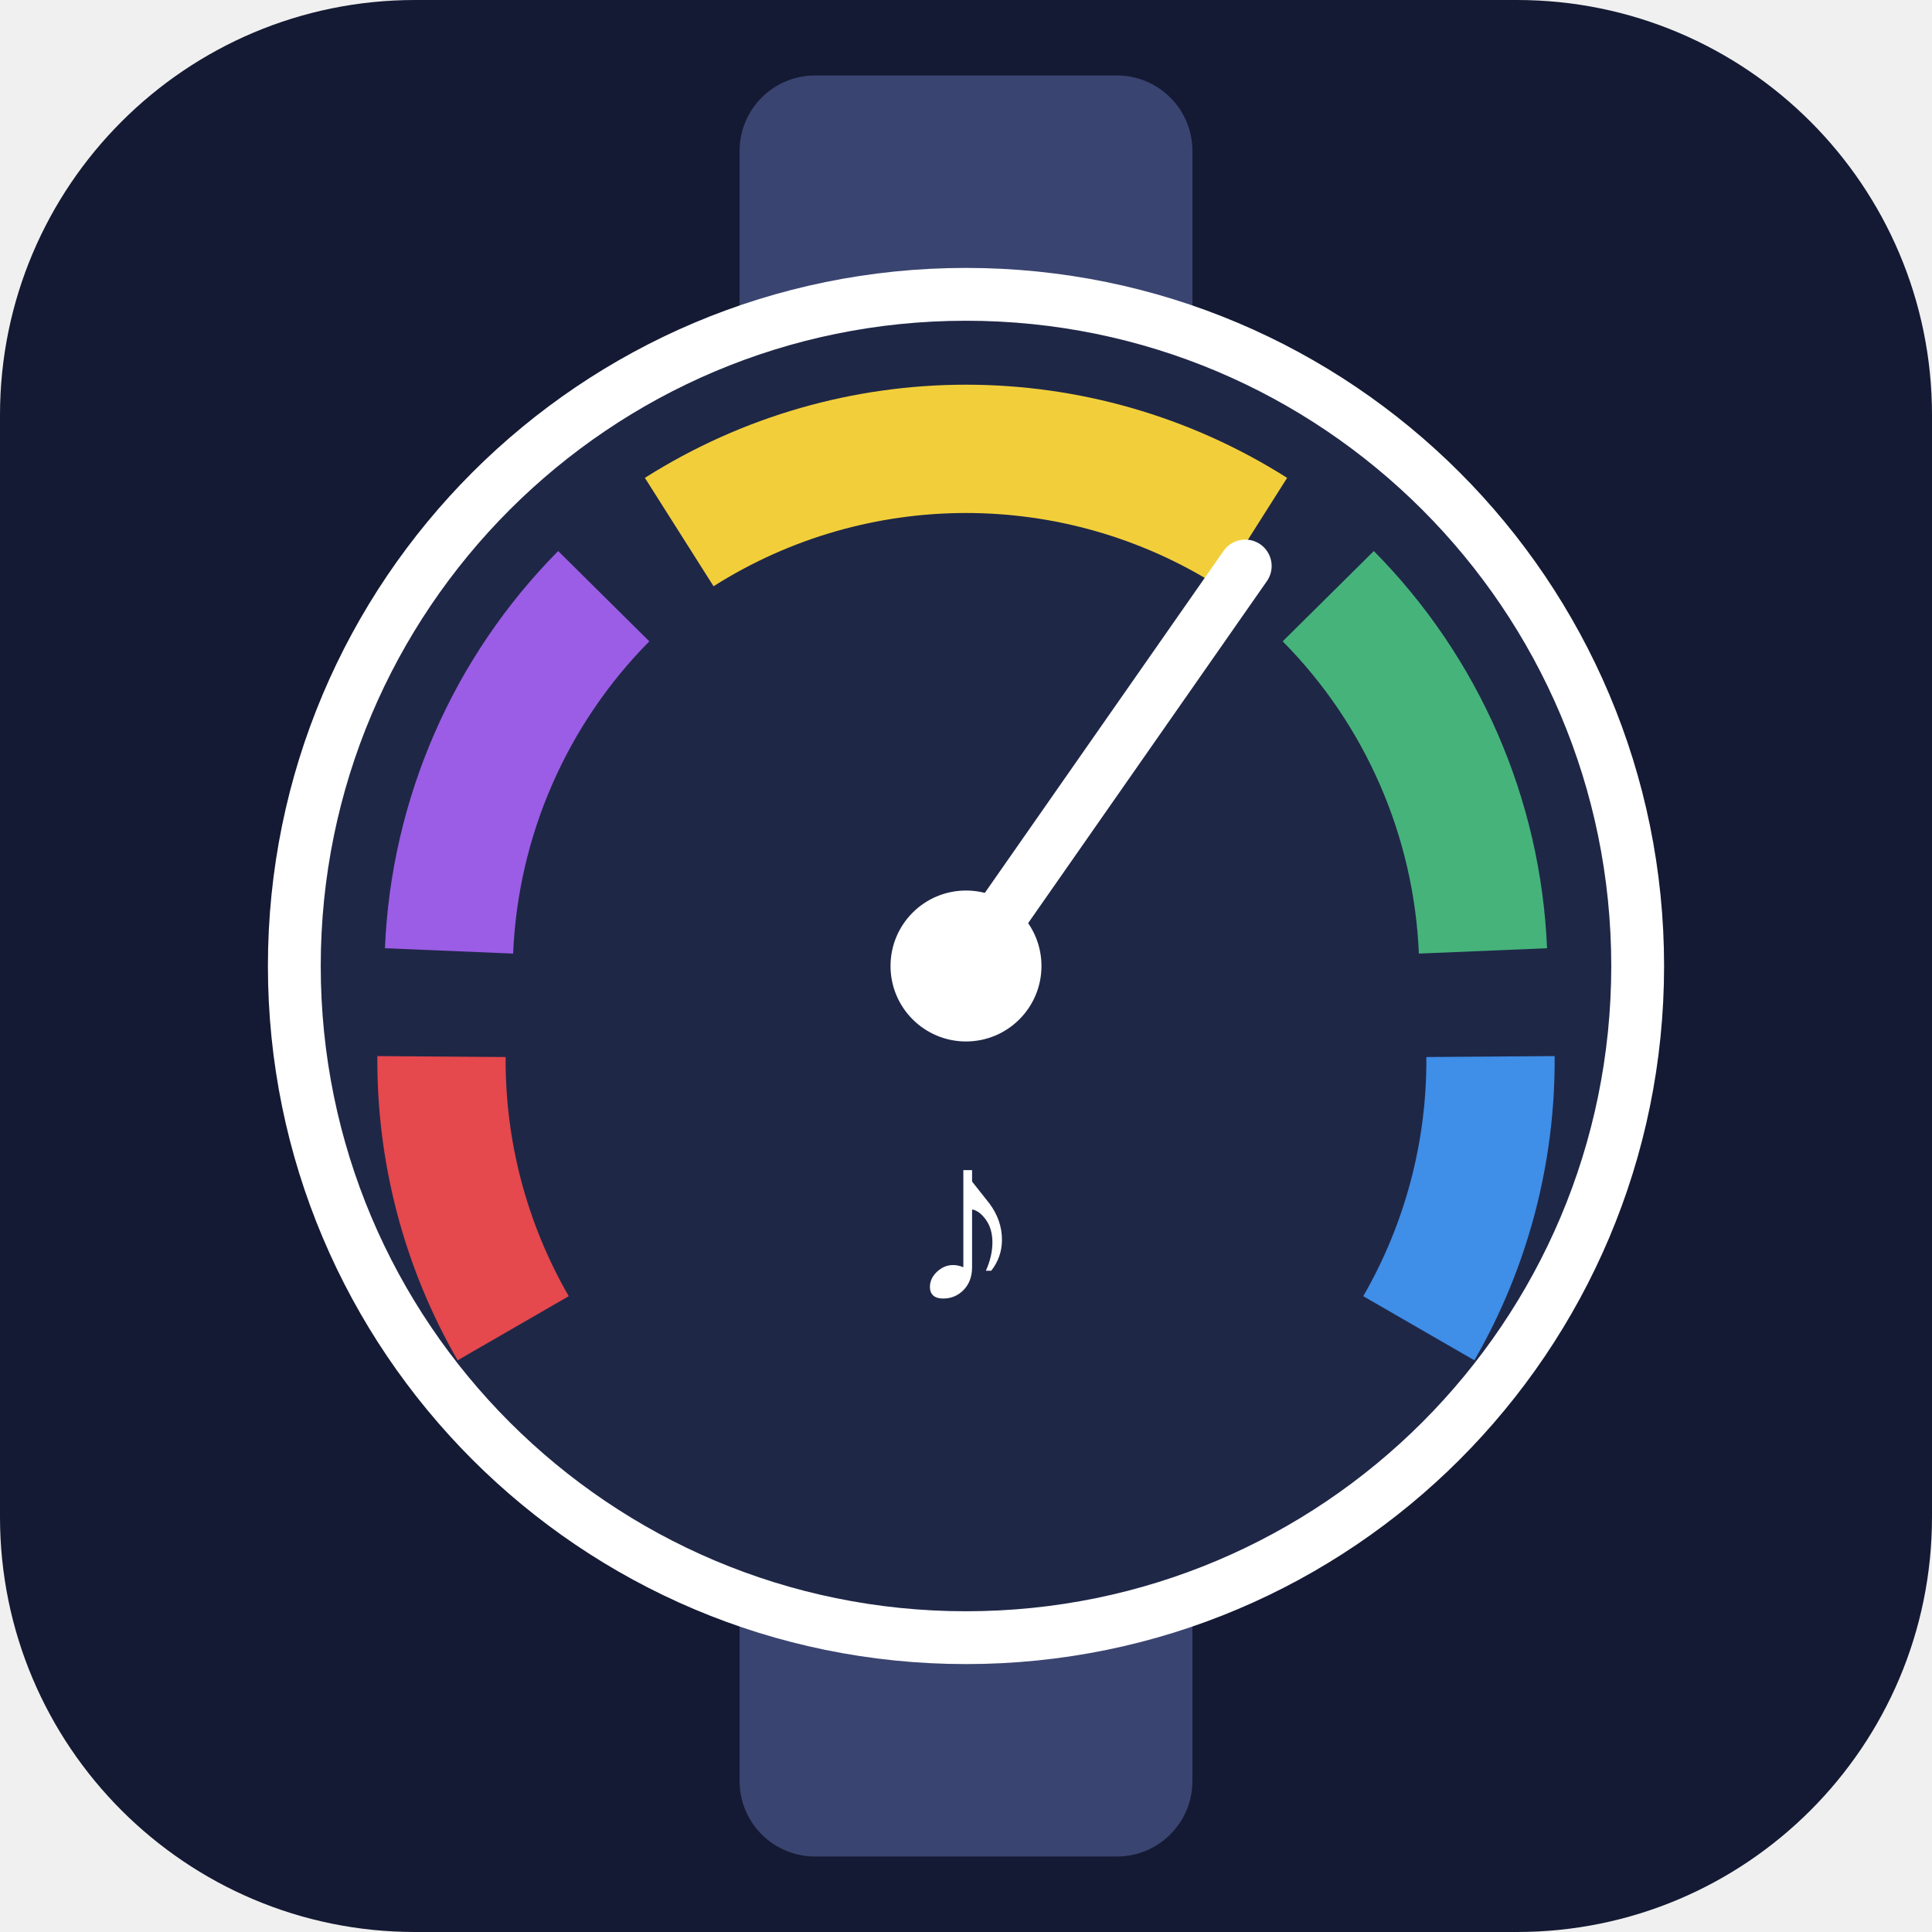
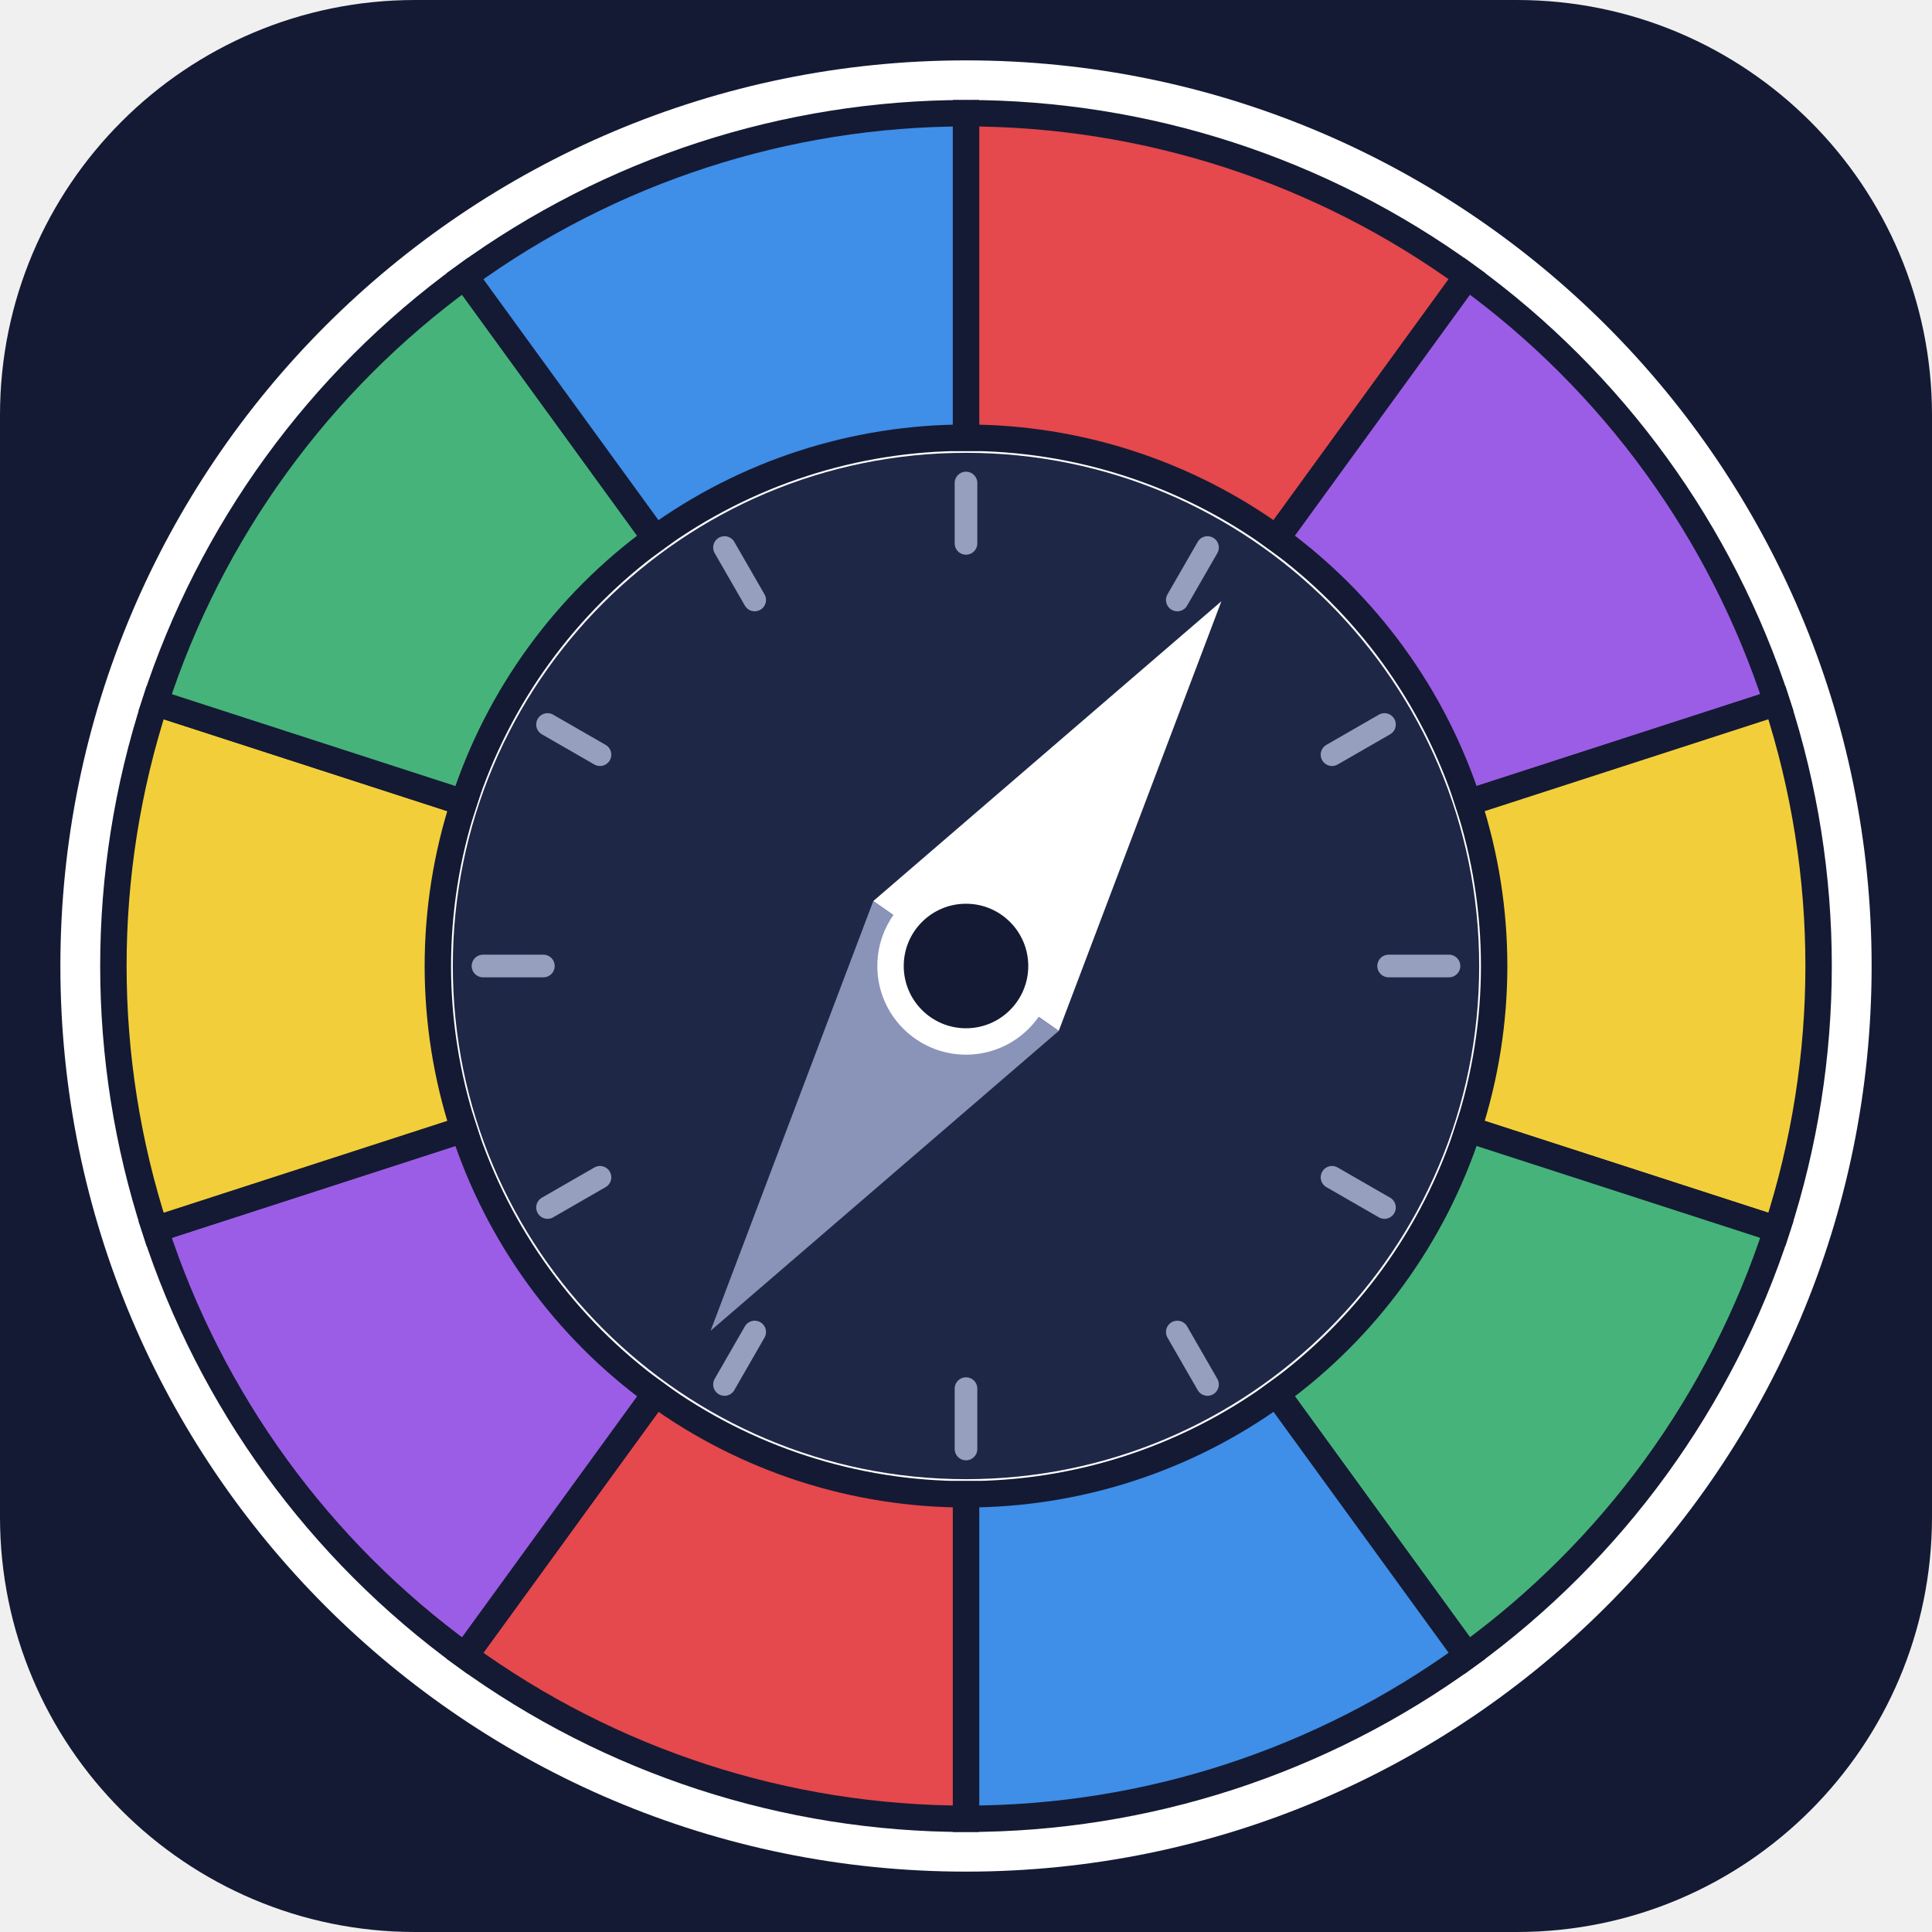
<svg xmlns="http://www.w3.org/2000/svg" viewBox="0 0 512 512">
  <rect width="512" height="512" rx="110" fill="#141a33" />
-   <rect x="196" y="20" width="120" height="90" rx="20" fill="#3a4470" />
-   <rect x="196" y="402" width="120" height="90" rx="20" fill="#3a4470" />
-   <circle cx="256" cy="256" r="178" fill="#1f2747" stroke="#fff" stroke-width="14" />
-   <g fill="none" stroke-width="34" stroke-linecap="butt">
-     <path d="M136 352 A142 142 0 0 1 117 280" stroke="#e5484d" />
-     <path d="M119 252 A142 142 0 0 1 160 158" stroke="#9b5de5" />
-     <path d="M180 141 A142 142 0 0 1 332 141" stroke="#f2cf3a" />
-     <path d="M352 158 A142 142 0 0 1 393 252" stroke="#46b37b" />
-     <path d="M395 280 A142 142 0 0 1 376 352" stroke="#3f8ee8" />
+   <circle cx="256" cy="256" r="240" fill="#ffffff" />
+   <path d="M256.0 30.0 A226 226 0 0 1 388.8 73.2 L338.3 142.7 A140 140 0 0 0 256.0 116.0 Z" fill="#e5484d" stroke="#141a33" stroke-width="7" />
+   <path d="M388.8 73.2 A226 226 0 0 1 470.9 186.2 L389.1 212.7 A140 140 0 0 0 338.3 142.7 Z" fill="#9b5de5" stroke="#141a33" stroke-width="7" />
+   <path d="M470.9 186.2 A226 226 0 0 1 470.9 325.8 L389.1 299.3 A140 140 0 0 0 389.1 212.7 Z" fill="#f2cf3a" stroke="#141a33" stroke-width="7" />
+   <path d="M470.9 325.8 A226 226 0 0 1 388.8 438.8 L338.3 369.3 A140 140 0 0 0 389.1 299.3 Z" fill="#46b37b" stroke="#141a33" stroke-width="7" />
+   <path d="M388.8 438.8 A226 226 0 0 1 256.0 482.0 L256.0 396.0 A140 140 0 0 0 338.3 369.3 Z" fill="#3f8ee8" stroke="#141a33" stroke-width="7" />
+   <path d="M256.0 482.0 A226 226 0 0 1 123.2 438.8 L173.7 369.3 A140 140 0 0 0 256.0 396.0 Z" fill="#e5484d" stroke="#141a33" stroke-width="7" />
+   <path d="M123.2 438.8 A226 226 0 0 1 41.1 325.8 L122.9 299.3 A140 140 0 0 0 173.7 369.3 Z" fill="#9b5de5" stroke="#141a33" stroke-width="7" />
+   <path d="M41.1 325.8 A226 226 0 0 1 41.1 186.2 L122.9 212.7 A140 140 0 0 0 122.9 299.3 Z" fill="#f2cf3a" stroke="#141a33" stroke-width="7" />
+   <path d="M41.1 186.2 A226 226 0 0 1 123.2 73.2 L173.7 142.7 A140 140 0 0 0 122.9 212.7 Z" fill="#46b37b" stroke="#141a33" stroke-width="7" />
+   <path d="M123.2 73.2 A226 226 0 0 1 256.0 30.0 L256.0 116.0 A140 140 0 0 0 173.7 142.7 Z" fill="#3f8ee8" stroke="#141a33" stroke-width="7" />
+   <circle cx="256" cy="256" r="136" fill="#1f2747" />
+   <line x1="256.0" y1="128.0" x2="256.0" y2="144.0" stroke="#c9d1f0" stroke-width="6" stroke-linecap="round" opacity=".7" />
+   <line x1="320.0" y1="145.1" x2="312.0" y2="159.0" stroke="#c9d1f0" stroke-width="6" stroke-linecap="round" opacity=".7" />
+   <line x1="366.9" y1="192.0" x2="353.0" y2="200.0" stroke="#c9d1f0" stroke-width="6" stroke-linecap="round" opacity=".7" />
+   <line x1="384.0" y1="256.0" x2="368.0" y2="256.0" stroke="#c9d1f0" stroke-width="6" stroke-linecap="round" opacity=".7" />
+   <line x1="366.9" y1="320.0" x2="353.0" y2="312.0" stroke="#c9d1f0" stroke-width="6" stroke-linecap="round" opacity=".7" />
+   <line x1="320.0" y1="366.9" x2="312.0" y2="353.0" stroke="#c9d1f0" stroke-width="6" stroke-linecap="round" opacity=".7" />
+   <line x1="256.0" y1="384.0" x2="256.0" y2="368.0" stroke="#c9d1f0" stroke-width="6" stroke-linecap="round" opacity=".7" />
+   <line x1="192.0" y1="366.9" x2="200.0" y2="353.0" stroke="#c9d1f0" stroke-width="6" stroke-linecap="round" opacity=".7" />
+   <line x1="145.1" y1="320.0" x2="159.0" y2="312.0" stroke="#c9d1f0" stroke-width="6" stroke-linecap="round" opacity=".7" />
+   <line x1="128.0" y1="256.0" x2="144.0" y2="256.0" stroke="#c9d1f0" stroke-width="6" stroke-linecap="round" opacity=".7" />
+   <line x1="145.1" y1="192.0" x2="159.0" y2="200.0" stroke="#c9d1f0" stroke-width="6" stroke-linecap="round" opacity=".7" />
+   <line x1="192.0" y1="145.1" x2="200.0" y2="159.0" stroke="#c9d1f0" stroke-width="6" stroke-linecap="round" opacity=".7" />
+   <g transform="rotate(35 256 256)">
+     <path d="M256 138 L286 256 L226 256 Z" fill="#ffffff" />
+     <path d="M256 374 L286 256 L226 256 Z" fill="#8a93b8" />
  </g>
-   <line x1="256" y1="256" x2="330" y2="150" stroke="#fff" stroke-width="14" stroke-linecap="round" />
-   <circle cx="256" cy="256" r="20" fill="#fff" />
-   <text x="256" y="345" font-family="Arial,sans-serif" font-weight="800" font-size="62" fill="#fff" text-anchor="middle">♪</text>
+   <circle cx="256" cy="256" r="20" fill="#141a33" stroke="#fff" stroke-width="7" />
</svg>
